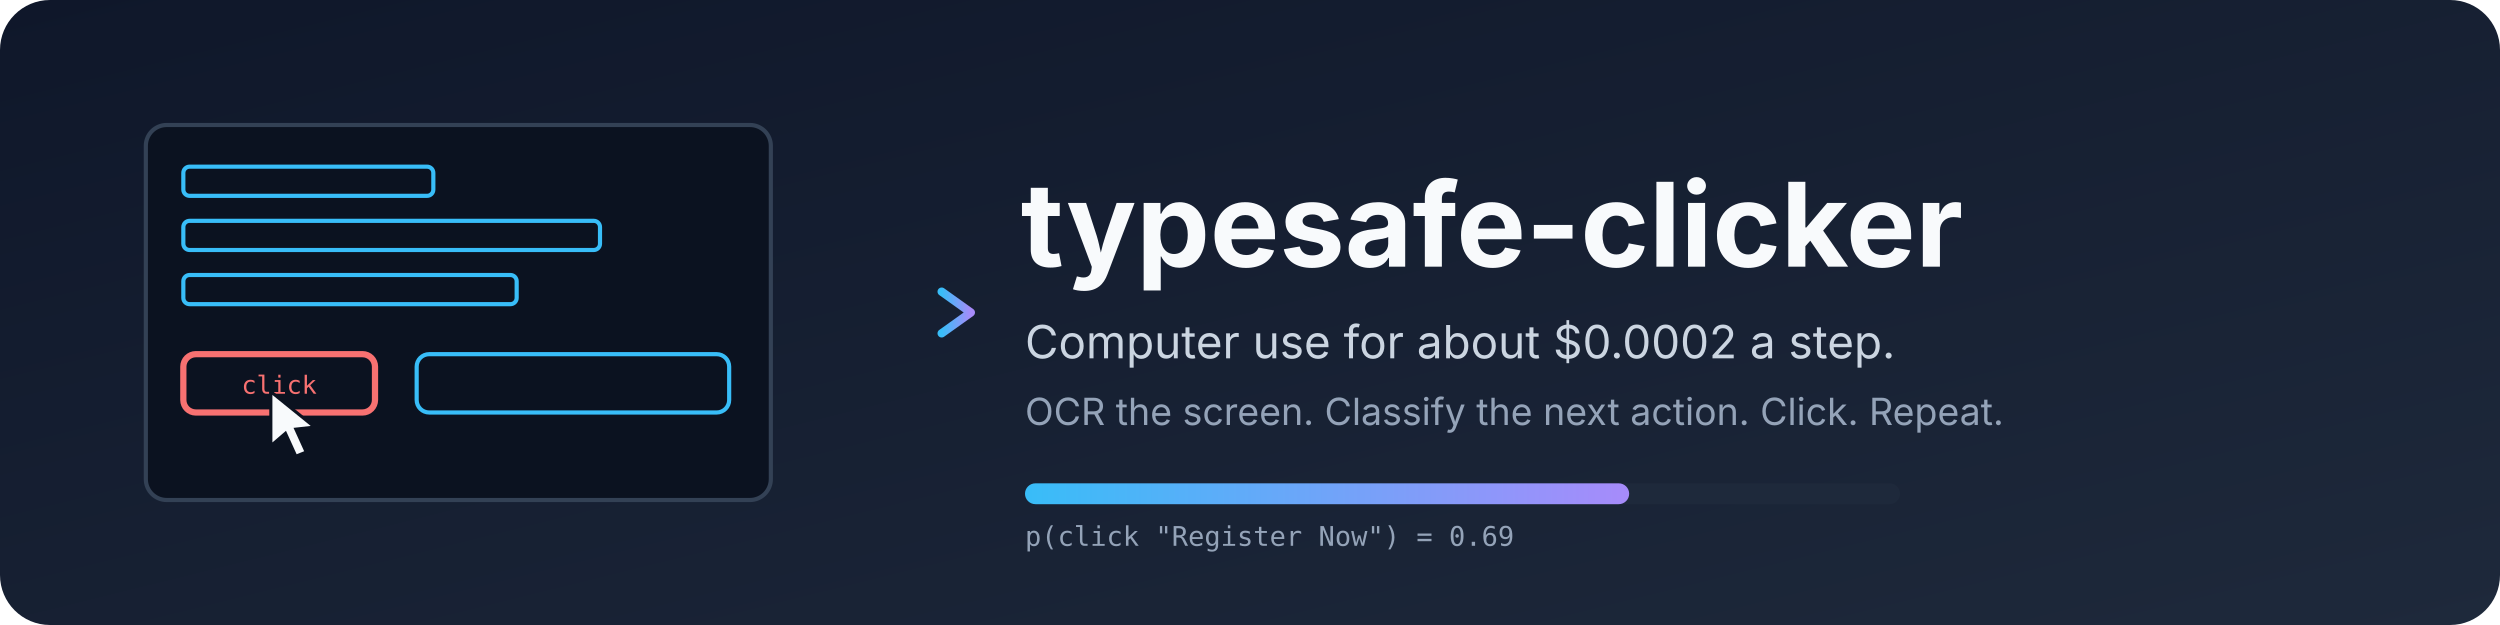
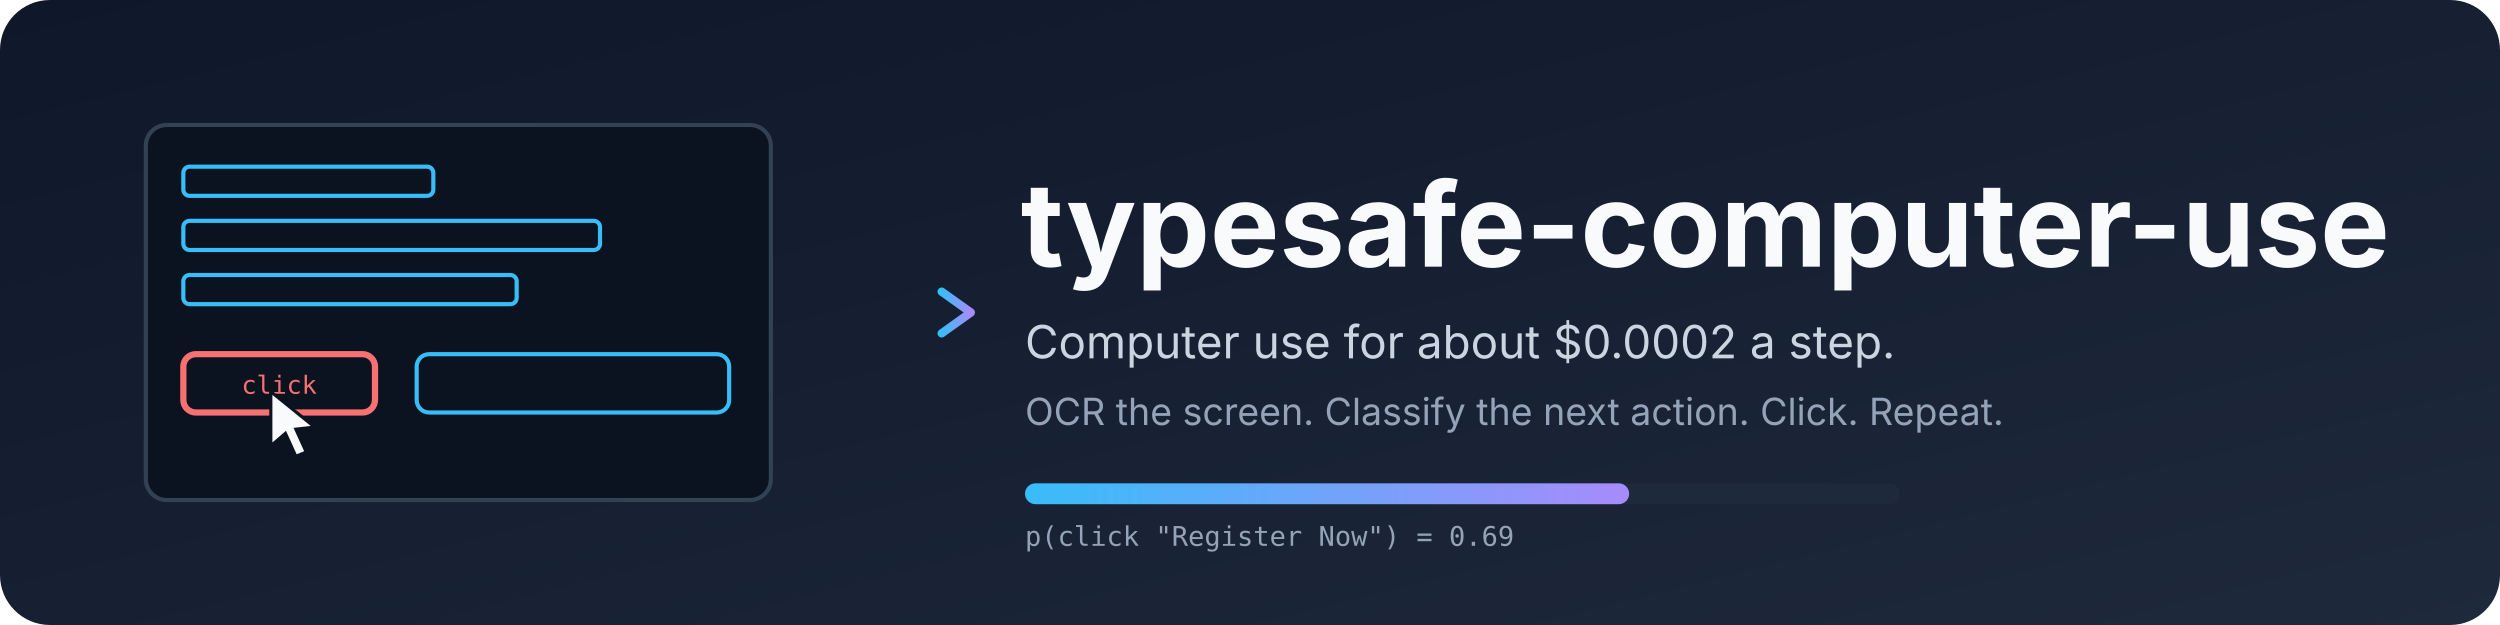
- <svg xmlns="http://www.w3.org/2000/svg" width="1200" height="300" viewBox="0 0 1200 300" role="img" aria-label="typesafe-clicker">
+ <svg xmlns="http://www.w3.org/2000/svg" width="1200" height="300" viewBox="0 0 1200 300" role="img" aria-label="typesafe-computer-use">
  <defs>
    <linearGradient id="bg" x1="0" y1="0" x2="1" y2="1">
      <stop offset="0" stop-color="#0f172a" />
      <stop offset="1" stop-color="#1e293b" />
    </linearGradient>
    <linearGradient id="accent" x1="0" y1="0" x2="1" y2="0">
      <stop offset="0" stop-color="#38bdf8" />
      <stop offset="1" stop-color="#a78bfa" />
    </linearGradient>
  </defs>
  <rect width="1200" height="300" rx="24" fill="url(#bg)" />
  <g transform="translate(70,60)">
    <rect width="300" height="180" rx="10" fill="#0b1220" stroke="#334155" stroke-width="2" />
    <rect x="18" y="20" width="120" height="14" rx="3" fill="none" stroke="#38bdf8" stroke-width="2" />
    <rect x="18" y="46" width="200" height="14" rx="3" fill="none" stroke="#38bdf8" stroke-width="2" />
    <rect x="18" y="72" width="160" height="14" rx="3" fill="none" stroke="#38bdf8" stroke-width="2" />
    <rect x="18" y="110" width="92" height="28" rx="6" fill="none" stroke="#f87171" stroke-width="3" />
    <text x="64" y="129" font-family="ui-monospace, SFMono-Regular, Menlo, monospace" font-size="12" fill="#f87171" text-anchor="middle">click</text>
    <rect x="130" y="110" width="150" height="28" rx="6" fill="none" stroke="#38bdf8" stroke-width="2" />
    <path d="M60 128 l0 26 l7 -6 l5 11 l5 -2 l-5 -11 l9 -1 z" fill="#f8fafc" stroke="#0b1220" stroke-width="1.5" />
  </g>
  <path d="M400 150 h60" stroke="url(#accent)" stroke-width="4" stroke-linecap="round" />
  <path d="M452 140 l14 10 l-14 10" fill="none" stroke="url(#accent)" stroke-width="4" stroke-linecap="round" stroke-linejoin="round" />
-   <text x="490" y="128" font-family="-apple-system, 'Segoe UI', Inter, Helvetica, Arial, sans-serif" font-size="56" font-weight="700" fill="#f8fafc">typesafe-clicker</text>
+   <text x="490" y="128" font-family="-apple-system, 'Segoe UI', Inter, Helvetica, Arial, sans-serif" font-size="56" font-weight="700" fill="#f8fafc">typesafe-computer-use</text>
  <text x="492" y="172" font-family="-apple-system, 'Segoe UI', Inter, Helvetica, Arial, sans-serif" font-size="22" fill="#cbd5e1">Computer use for about $0.0002 a step.</text>
  <text x="492" y="204" font-family="-apple-system, 'Segoe UI', Inter, Helvetica, Arial, sans-serif" font-size="18" fill="#94a3b8">OCR the screen. Classify the next action. Click. Repeat.</text>
  <g transform="translate(492,232)" font-family="ui-monospace, SFMono-Regular, Menlo, monospace" font-size="13">
    <rect width="420" height="10" rx="5" fill="#1e293b" />
    <rect width="290" height="10" rx="5" fill="url(#accent)" />
    <text x="0" y="30" fill="#94a3b8">p(click "Register Now") = 0.69</text>
  </g>
</svg>
